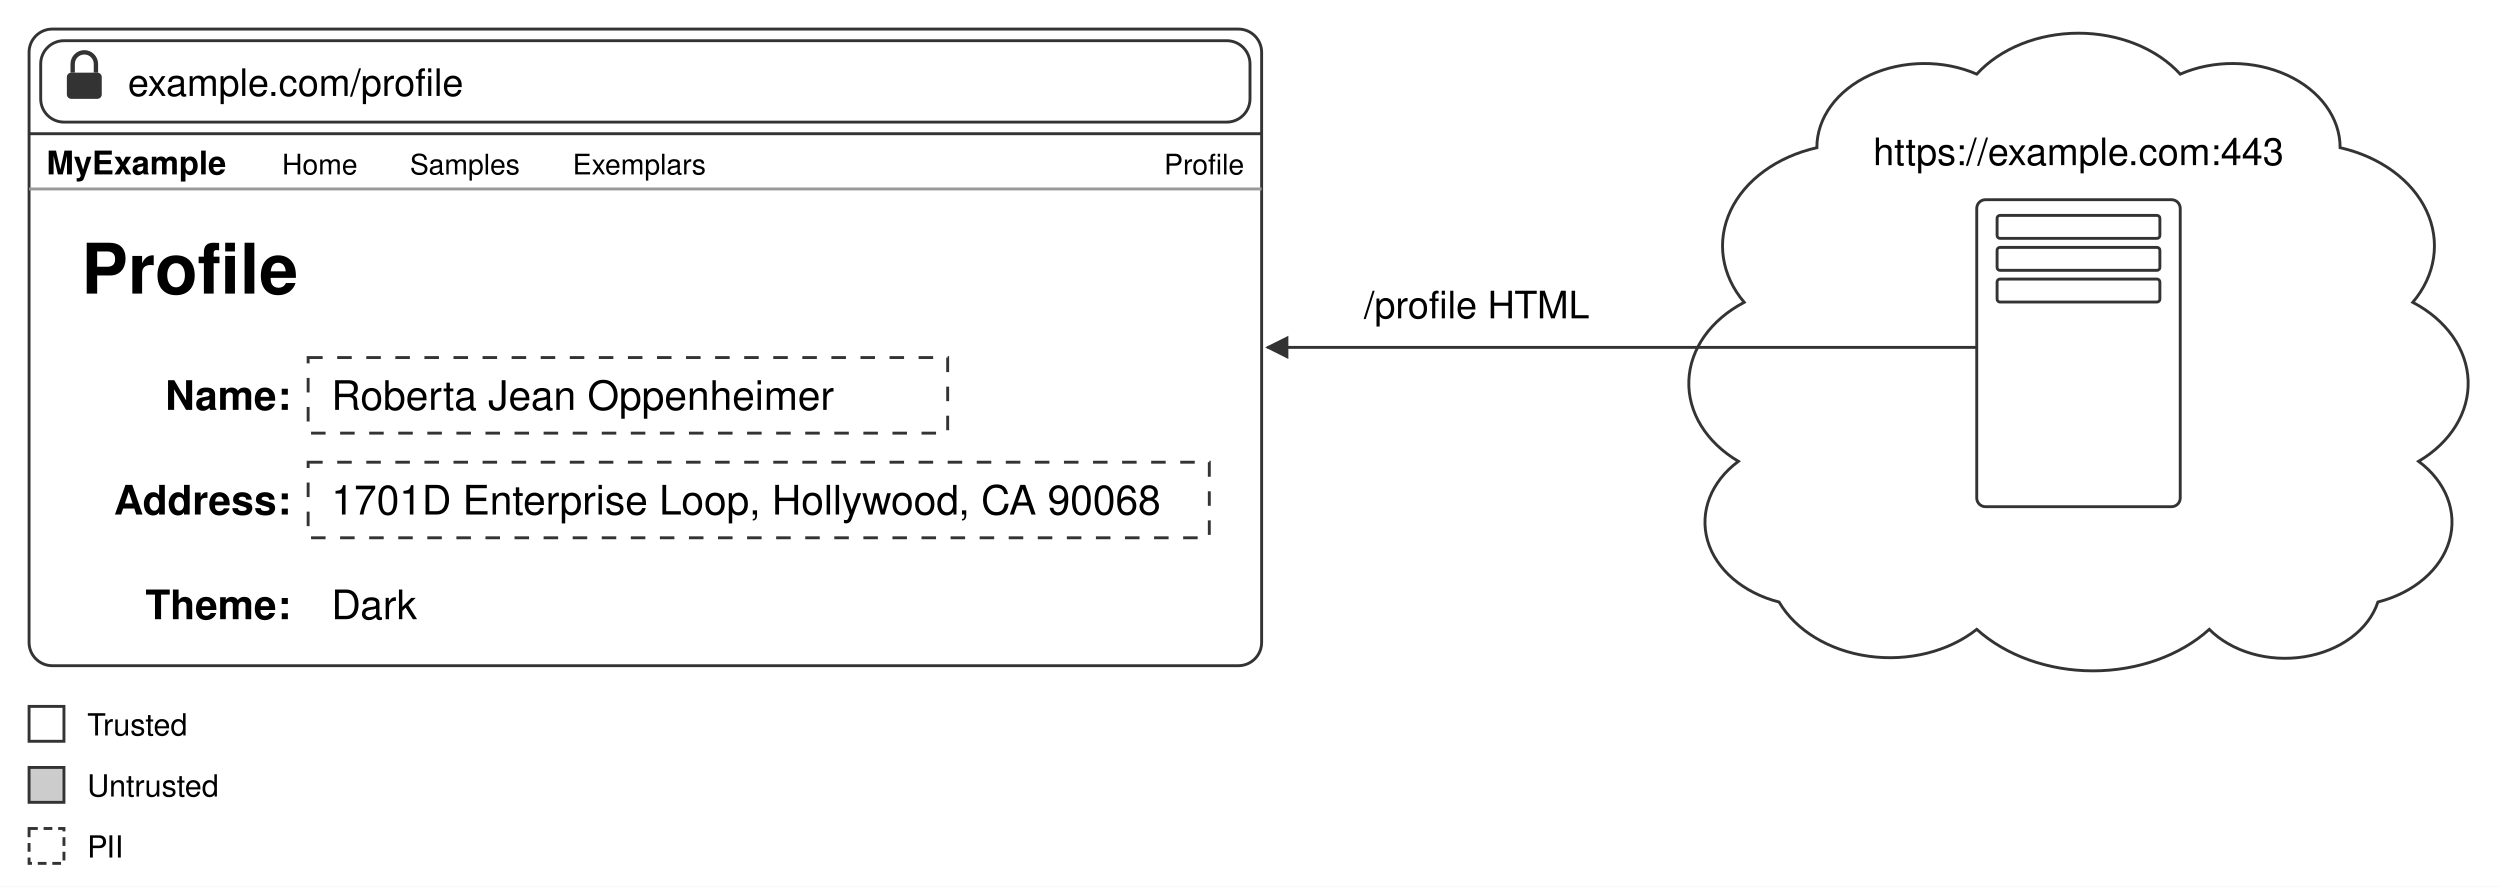
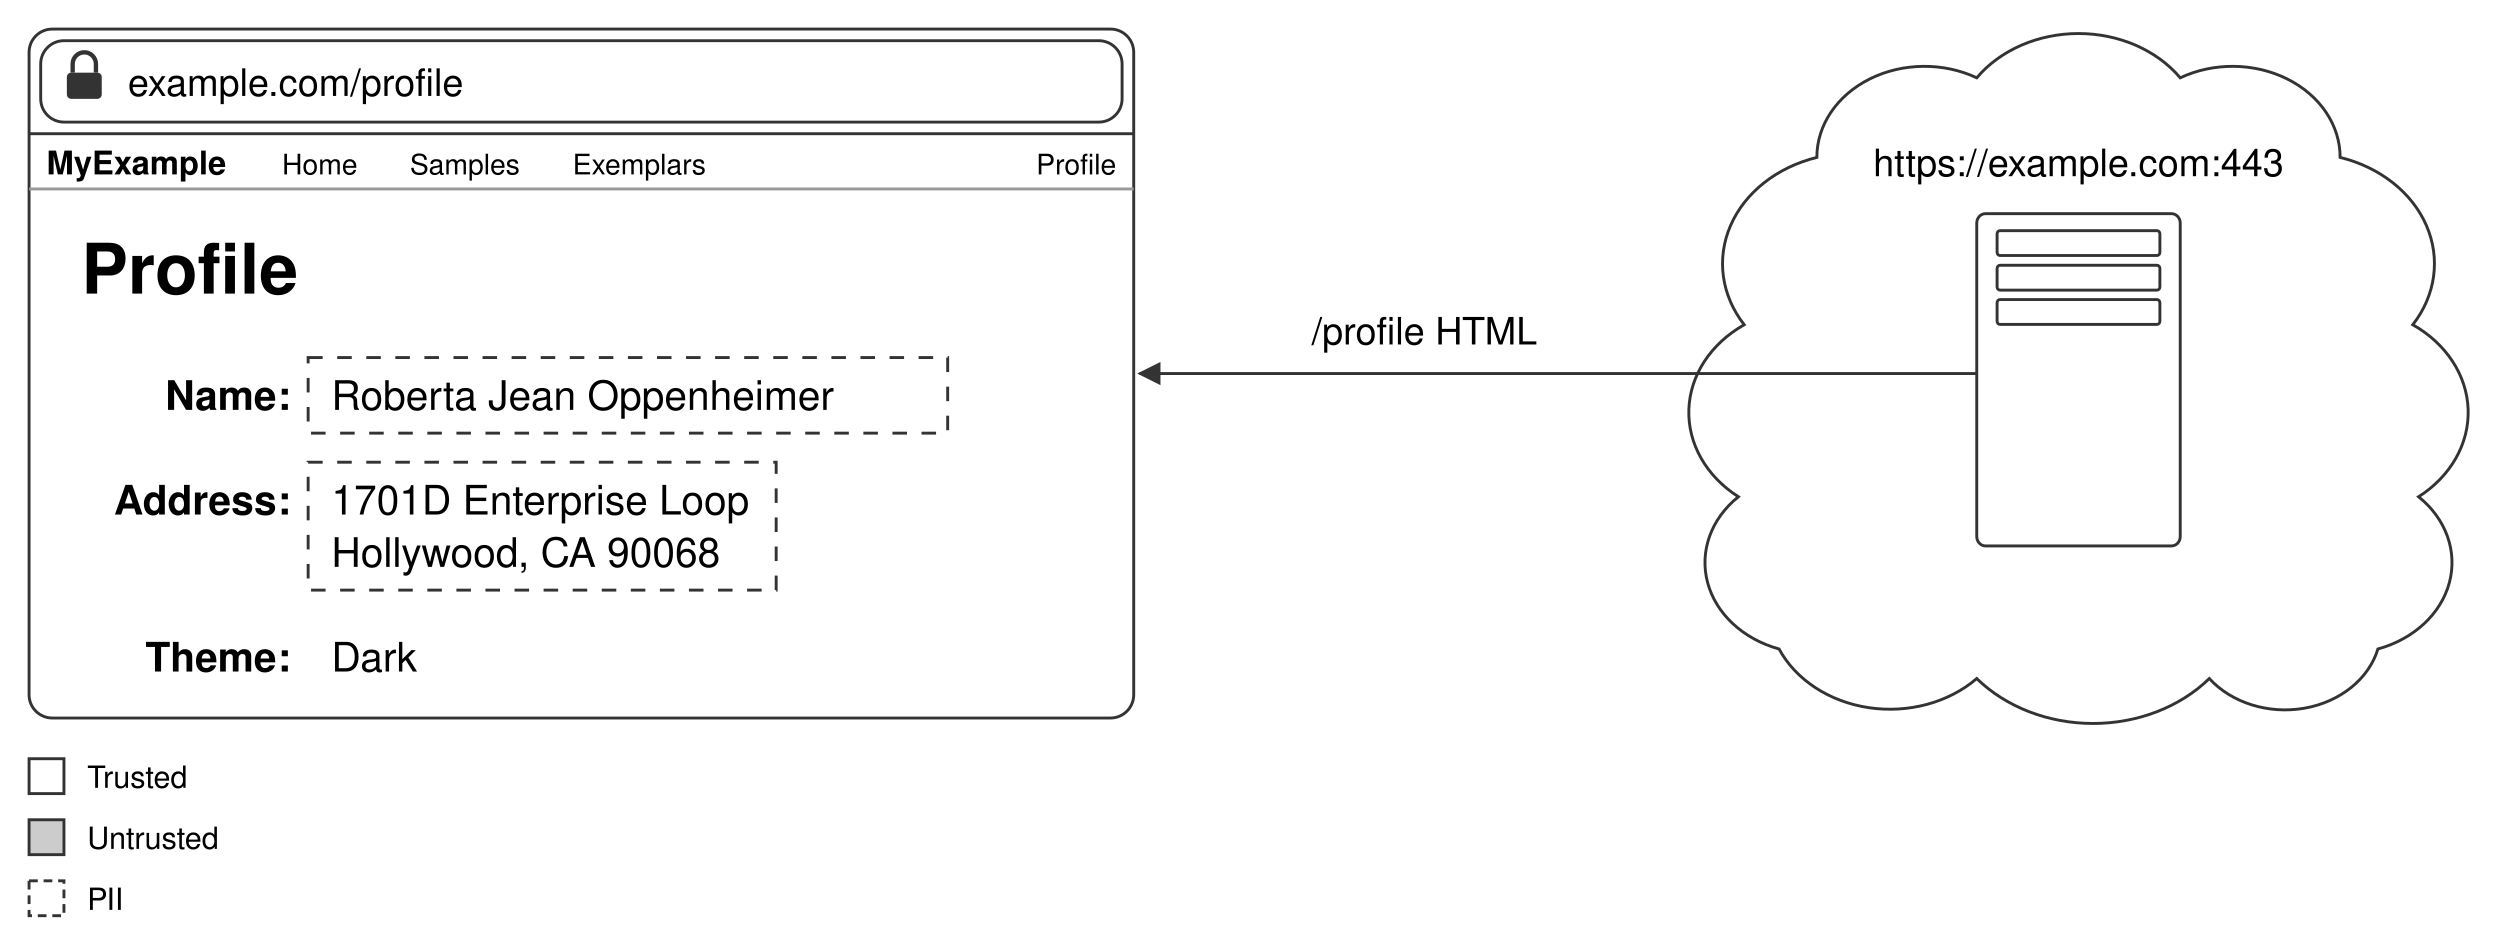
- <svg xmlns="http://www.w3.org/2000/svg" width="860" height="305" viewBox="0 0 860 305" font-family="-apple-system, BlinkMacSystemFont, 'Segoe UI', Helvetica, Arial, sans-serif" font-size="14" fill="#000">
+ <svg xmlns="http://www.w3.org/2000/svg" width="860" height="323" viewBox="0 0 860 323" font-family="-apple-system, BlinkMacSystemFont, 'Segoe UI', Helvetica, Arial, sans-serif" font-size="14" fill="#000">
  <defs>
    <marker id="arrowhead" viewBox="0 0 10 10" refX="9" refY="5" markerWidth="8" markerHeight="8" orient="auto-start-reverse">
      <path d="M0,0 L10,5 L0,10 z" fill="#333" />
    </marker>
    <symbol id="lock" viewBox="0 0 12 16" overflow="visible">
      <path d="M2,7 v-3 a4,4 0 0 1 8,0 v3" fill="none" stroke="#333" stroke-width="1.5" />
      <rect y="7" width="12" height="9" rx="1.5" fill="#333" />
    </symbol>
    <symbol id="cloud" viewBox="0 0 270 222" preserveAspectRatio="none" overflow="visible">
      <path d="M32,197.1              A37,28.9 0 0 1 18,148.7              A43,33.6 0 0 1 20,94              A45,35.2 0 0 1 45,40.8              A37,28.9 0 0 1 100,15.5              A43,33.6 0 0 1 170,15.5              A37,28.9 0 0 1 225,40.8              A45,35.2 0 0 1 250,94              A43,33.6 0 0 1 252,148.7              A37,28.9 0 0 1 238,197.1              A33,25.8 0 0 1 180,206.5              A53,41.5 0 0 1 100,206.5              A42,32.9 0 0 1 32,197.1 z" fill="inherit" stroke="#333" vector-effect="non-scaling-stroke" />
    </symbol>
    <symbol id="server" viewBox="0 0 70 105.6" preserveAspectRatio="none" overflow="visible">
      <rect width="70" height="105.6" rx="3" fill="inherit" stroke="#333" vector-effect="non-scaling-stroke" />
      <rect x="7" y="5.4" width="56" height="7.9" rx="1" fill="#fff" stroke="#333" vector-effect="non-scaling-stroke" />
      <rect x="7" y="16.4" width="56" height="7.9" rx="1" fill="#fff" stroke="#333" vector-effect="non-scaling-stroke" />
      <rect x="7" y="27.3" width="56" height="7.9" rx="1" fill="#fff" stroke="#333" vector-effect="non-scaling-stroke" />
    </symbol>
    <symbol id="legend" viewBox="0 0 70 60" overflow="visible">
      <rect width="12" height="12" fill="#fff" stroke="#333" />
      <text x="20" y="10" font-size="10.5">Trusted</text>
      <rect y="21" width="12" height="12" fill="#ccc" stroke="#333" />
      <text x="20" y="31" font-size="10.5">Untrusted</text>
      <rect y="42" width="12" height="12" fill="#fff" stroke="#333" stroke-dasharray="3 2" />
      <text x="20" y="52" font-size="10.5">PII</text>
    </symbol>
  </defs>
-   <rect width="860" height="305" fill="#fff" />
-   <rect x="10" y="10" width="424" height="219" rx="8" fill="#fff" stroke="#333" />
-   <rect x="14" y="14" width="416" height="28" rx="8" fill="#fff" stroke="#333" />
+   <rect width="860" height="323" fill="#fff" />
+   <rect x="10" y="10" width="380" height="237" rx="8" fill="#fff" stroke="#333" />
+   <rect x="14" y="14" width="372" height="28" rx="8" fill="#fff" stroke="#333" />
  <use href="#lock" x="23" y="18" width="12" height="16" />
  <text x="44" y="33" font-size="13">example.com/profile</text>
-   <line x1="10" y1="46" x2="434" y2="46" stroke="#333" />
+   <line x1="10" y1="46" x2="390" y2="46" stroke="#333" />
  <text x="16" y="60" font-size="11.25" font-weight="bold">MyExample</text>
  <text x="97" y="60" font-size="9.75">Home</text>
  <text x="141" y="60" font-size="9.75">Samples</text>
  <text x="197" y="60" font-size="9.75">Exemplars</text>
-   <text x="428" y="60" font-size="9.75" text-anchor="end">Profile</text>
-   <line x1="10" y1="65" x2="434" y2="65" stroke="#999" />
+   <text x="384" y="60" font-size="9.75" text-anchor="end">Profile</text>
+   <line x1="10" y1="65" x2="390" y2="65" stroke="#999" />
  <text x="28" y="101" font-size="24" font-weight="bold">Profile</text>
  <text x="100" y="141" text-anchor="end" font-weight="bold">Name:</text>
  <rect x="106" y="123" width="220" height="26" fill="#fff" stroke="#333" stroke-dasharray="5 5" />
  <text x="114" y="141">Roberta Jean Oppenheimer</text>
  <text x="100" y="177" text-anchor="end" font-weight="bold">Address:</text>
-   <rect x="106" y="159" width="310" height="26" fill="#fff" stroke="#333" stroke-dasharray="5 5" />
-   <text x="114" y="177">1701D Enterprise Loop, Hollywood, CA 90068</text>
-   <text x="100" y="213" text-anchor="end" font-weight="bold">Theme:</text>
-   <text x="114" y="213">Dark</text>
-   <use href="#cloud" x="580" y="10" width="270" height="222" fill="#fff" />
-   <use href="#server" x="680" y="68.7" width="70" height="105.6" fill="#fff" />
-   <text x="715" y="56.8" text-anchor="middle" font-size="13">https://example.com:443</text>
-   <line x1="680" y1="119.5" x2="436" y2="119.5" stroke="#333" marker-end="url(#arrowhead)" />
-   <text x="508" y="109.5" text-anchor="middle" font-size="13">/profile HTML</text>
-   <use href="#legend" x="10" y="243" width="70" height="60" />
+   <rect x="106" y="159" width="161" height="44" fill="#fff" stroke="#333" stroke-dasharray="5 5" />
+   <text x="114" y="177">1701D Enterprise Loop<tspan x="114" dy="18">Hollywood, CA 90068</tspan>
+   </text>
+   <text x="100" y="231" text-anchor="end" font-weight="bold">Theme:</text>
+   <text x="114" y="231">Dark</text>
+   <use href="#cloud" x="580" y="10" width="270" height="240.2" fill="#fff" />
+   <use href="#server" x="680" y="73.5" width="70" height="114.3" fill="#fff" />
+   <text x="715" y="60.6" text-anchor="middle" font-size="13">https://example.com:443</text>
+   <line x1="680" y1="128.5" x2="392" y2="128.5" stroke="#333" marker-end="url(#arrowhead)" />
+   <text x="490" y="118.5" text-anchor="middle" font-size="13">/profile HTML</text>
+   <use href="#legend" x="10" y="261" width="70" height="60" />
</svg>
